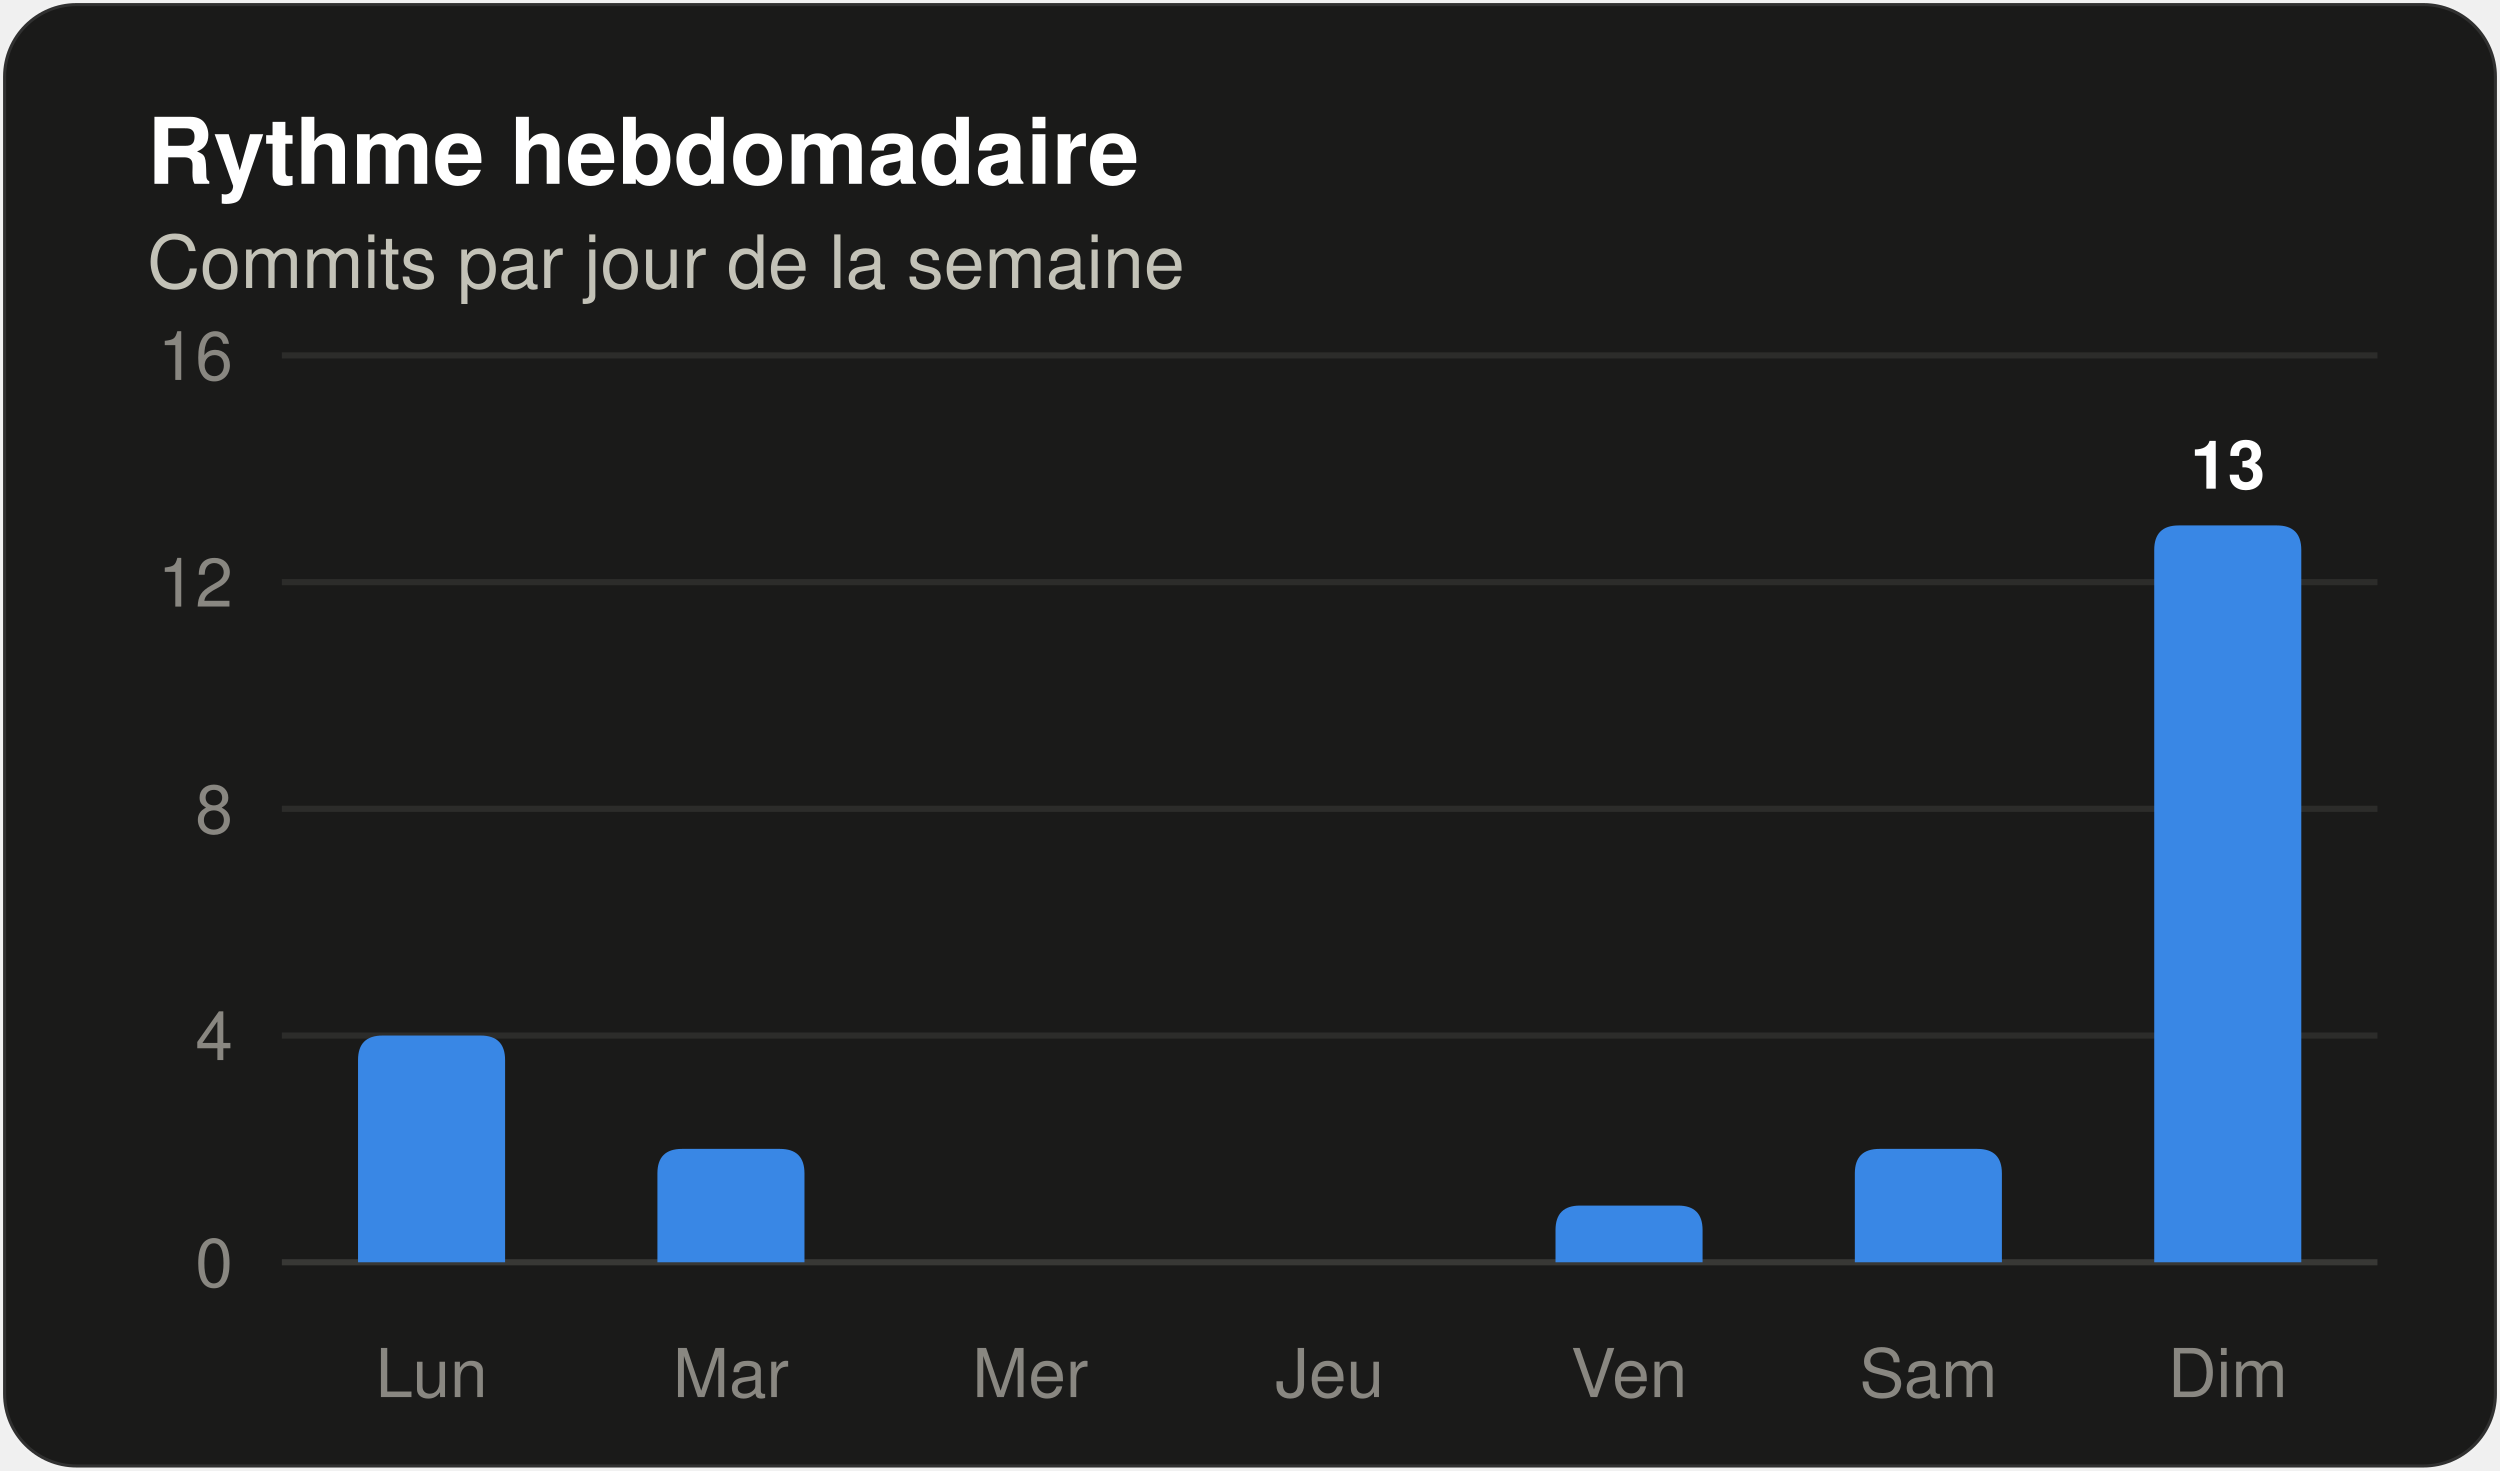
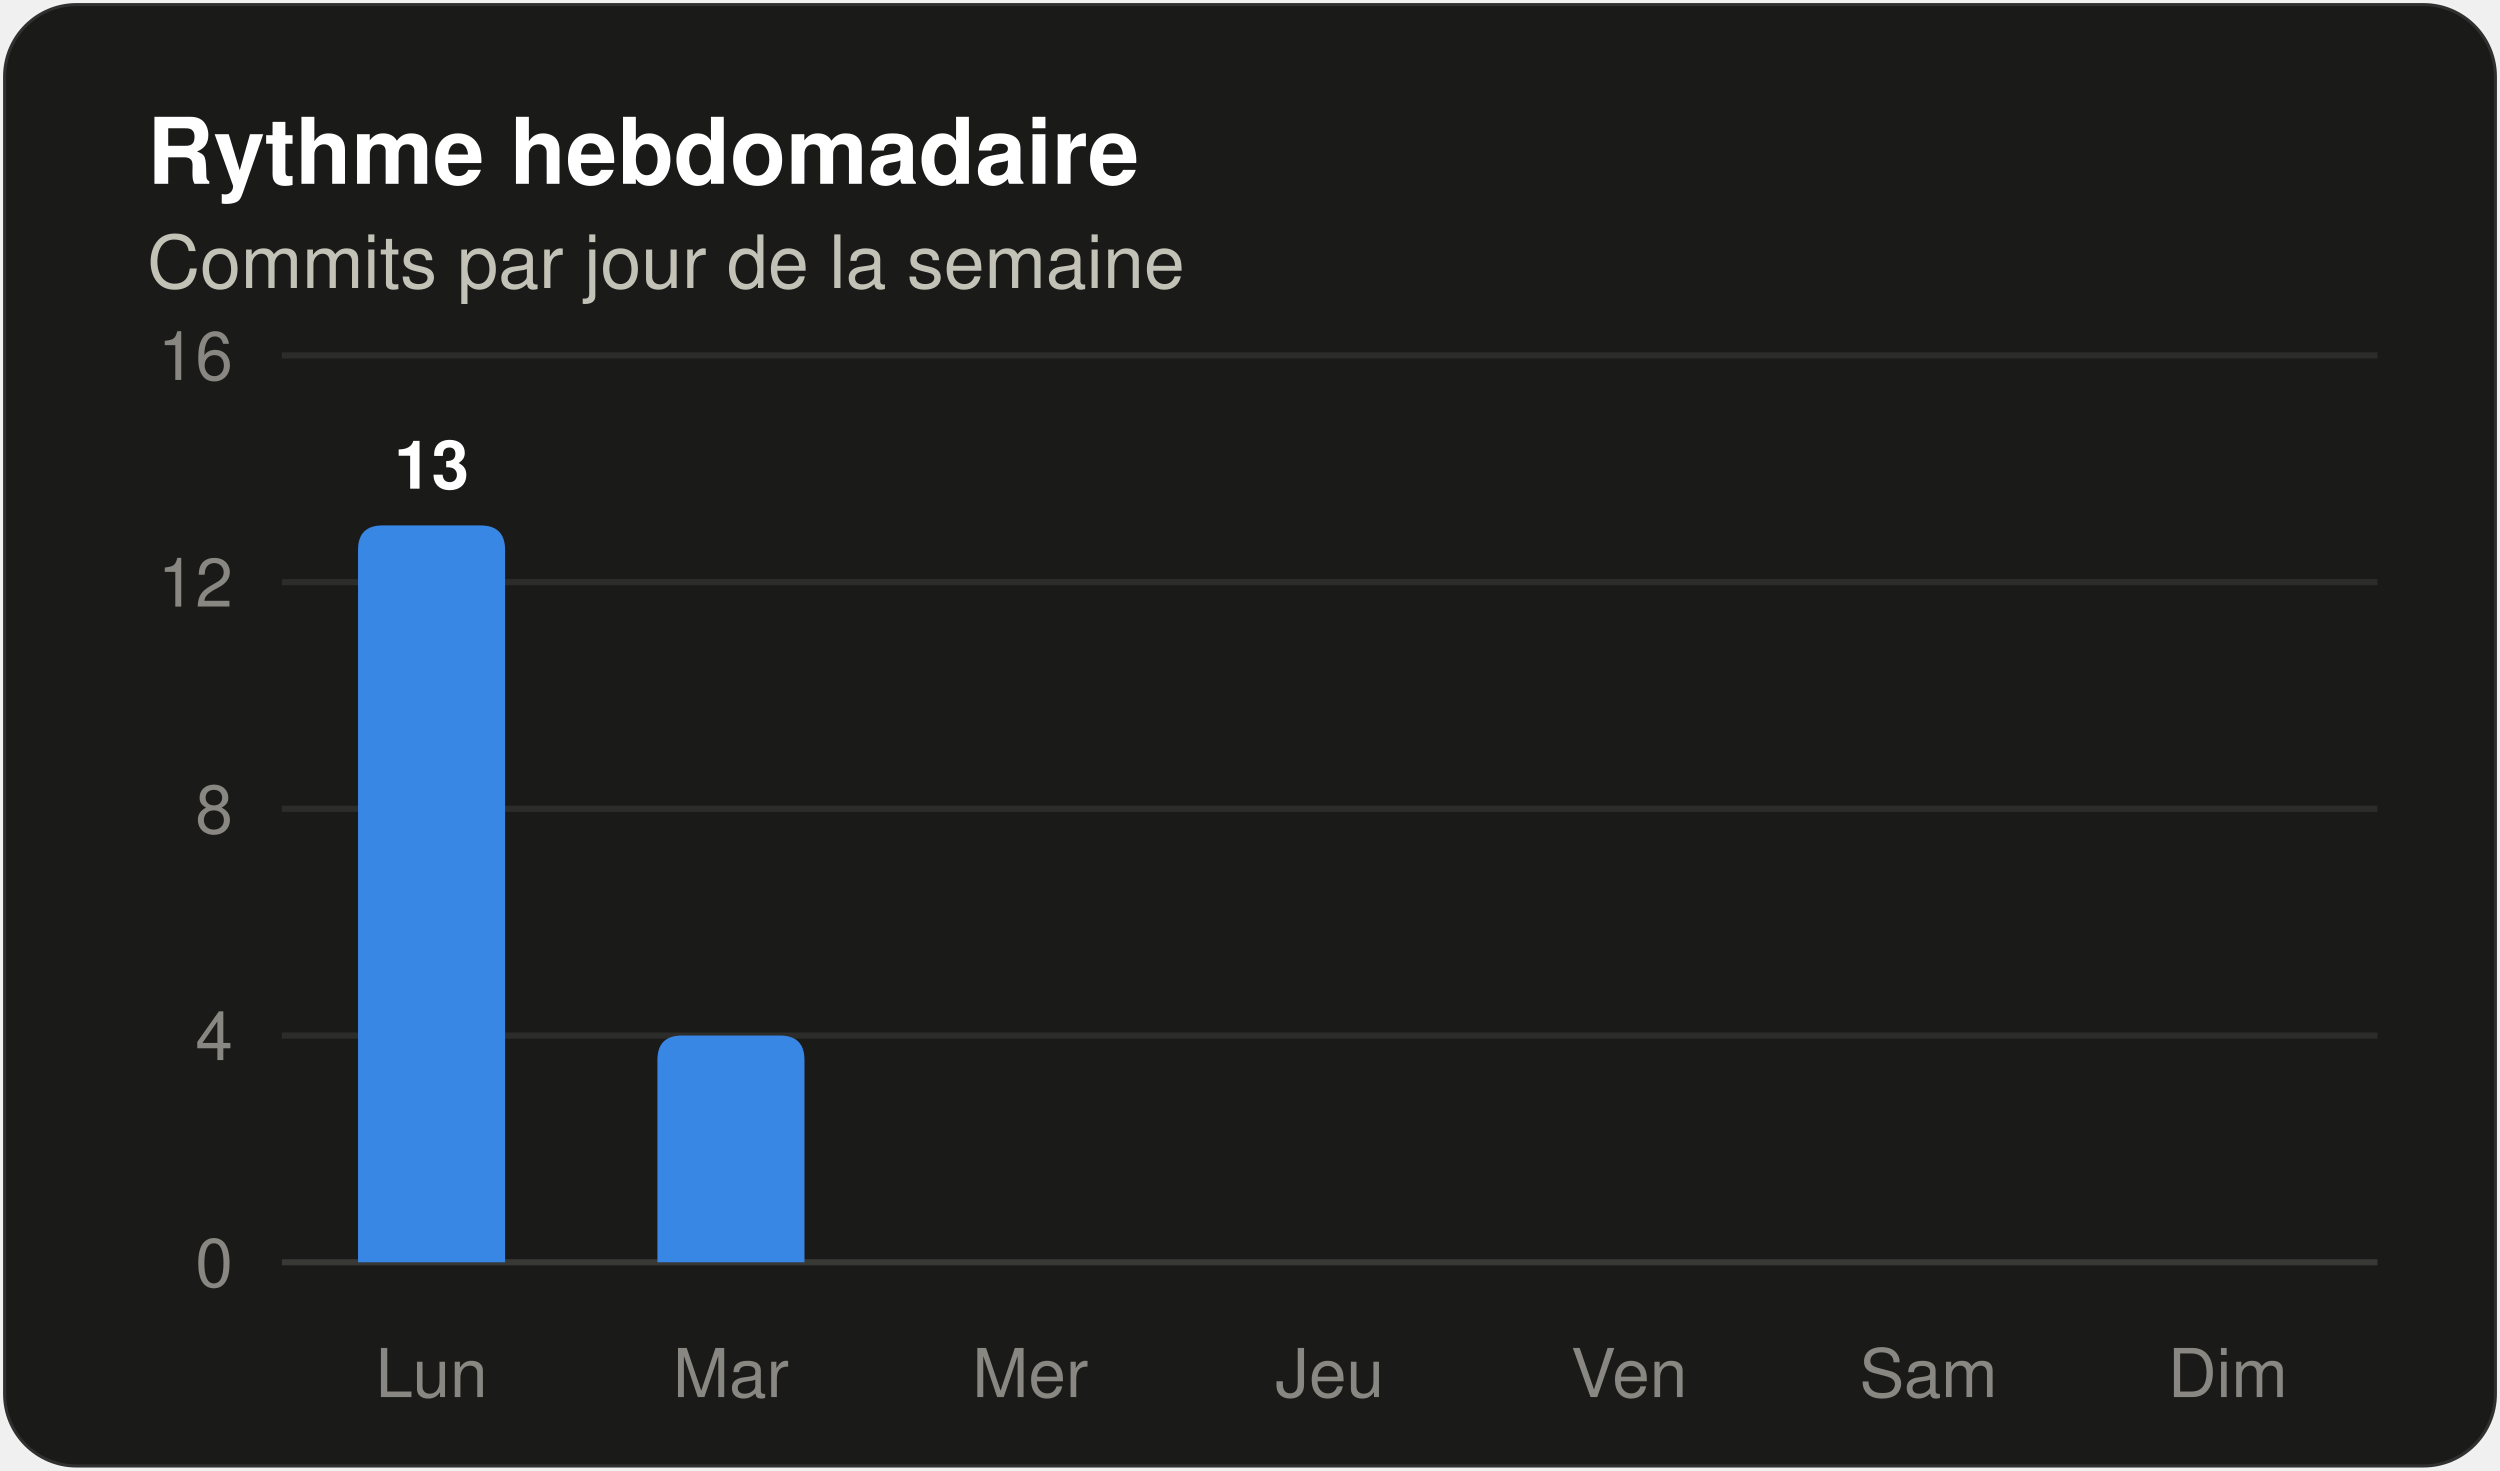
<svg xmlns="http://www.w3.org/2000/svg" width="408" height="240" viewBox="0 0 408 240" role="img" aria-label="Histogramme des commits par jour de la semaine" font-family="system-ui, 'Segoe UI', Ubuntu, Helvetica, Arial, sans-serif">
  <rect x="0.5" y="0.5" width="407" height="239" rx="12" fill="#1a1a19" stroke="rgba(255,255,255,0.10)" />
  <text x="24" y="30" font-size="15" fill="#ffffff" font-weight="600">Rythme hebdomadaire</text>
  <text x="24" y="47" font-size="12" fill="#c3c2b7">Commits par jour de la semaine</text>
  <line x1="46" y1="206.0" x2="388" y2="206.0" stroke="#383835" stroke-width="1" />
  <text x="38" y="210" font-size="11" fill="#898781" text-anchor="end" font-variant-numeric="tabular-nums">0</text>
  <line x1="46" y1="169.0" x2="388" y2="169.0" stroke="#2c2c2a" stroke-width="1" />
  <text x="38" y="173" font-size="11" fill="#898781" text-anchor="end" font-variant-numeric="tabular-nums">4</text>
  <line x1="46" y1="132.0" x2="388" y2="132.0" stroke="#2c2c2a" stroke-width="1" />
  <text x="38" y="136" font-size="11" fill="#898781" text-anchor="end" font-variant-numeric="tabular-nums">8</text>
  <line x1="46" y1="95.0" x2="388" y2="95.0" stroke="#2c2c2a" stroke-width="1" />
  <text x="38" y="99" font-size="11" fill="#898781" text-anchor="end" font-variant-numeric="tabular-nums">12</text>
  <line x1="46" y1="58.0" x2="388" y2="58.0" stroke="#2c2c2a" stroke-width="1" />
  <text x="38" y="62" font-size="11" fill="#898781" text-anchor="end" font-variant-numeric="tabular-nums">16</text>
-   <path d="M 58.43 206.00 V 173.00 Q 58.43 169.00 62.43 169.00 H 78.43 Q 82.43 169.00 82.43 173.00 V 206.00 Z" fill="#3987e5" />
+   <path d="M 58.43 206.00 V 89.75 Q 58.43 85.75 62.43 85.75 H 78.43 Q 82.43 85.75 82.43 89.75 V 206.00 Z" fill="#3987e5" />
+   <text x="70.429" y="79.75" font-size="11" fill="#ffffff" font-weight="600" text-anchor="middle">13</text>
  <text x="70.429" y="228" font-size="11" fill="#898781" text-anchor="middle">Lun</text>
-   <path d="M 107.29 206.00 V 191.50 Q 107.29 187.50 111.29 187.50 H 127.29 Q 131.29 187.50 131.29 191.50 V 206.00 Z" fill="#3987e5" />
+   <path d="M 107.29 206.00 V 173.00 Q 107.29 169.00 111.29 169.00 H 127.29 Q 131.29 169.00 131.29 173.00 V 206.00 Z" fill="#3987e5" />
  <text x="119.286" y="228" font-size="11" fill="#898781" text-anchor="middle">Mar</text>
  <text x="168.143" y="228" font-size="11" fill="#898781" text-anchor="middle">Mer</text>
  <text x="217" y="228" font-size="11" fill="#898781" text-anchor="middle">Jeu</text>
-   <path d="M 253.86 206.00 V 200.75 Q 253.86 196.75 257.86 196.75 H 273.86 Q 277.86 196.75 277.86 200.75 V 206.00 Z" fill="#3987e5" />
  <text x="265.857" y="228" font-size="11" fill="#898781" text-anchor="middle">Ven</text>
-   <path d="M 302.71 206.00 V 191.50 Q 302.71 187.50 306.71 187.50 H 322.71 Q 326.71 187.50 326.71 191.50 V 206.00 Z" fill="#3987e5" />
  <text x="314.714" y="228" font-size="11" fill="#898781" text-anchor="middle">Sam</text>
-   <path d="M 351.57 206.00 V 89.75 Q 351.57 85.75 355.57 85.75 H 371.57 Q 375.57 85.75 375.57 89.75 V 206.00 Z" fill="#3987e5" />
-   <text x="363.571" y="79.75" font-size="11" fill="#ffffff" font-weight="600" text-anchor="middle">13</text>
  <text x="363.571" y="228" font-size="11" fill="#898781" text-anchor="middle">Dim</text>
</svg>
